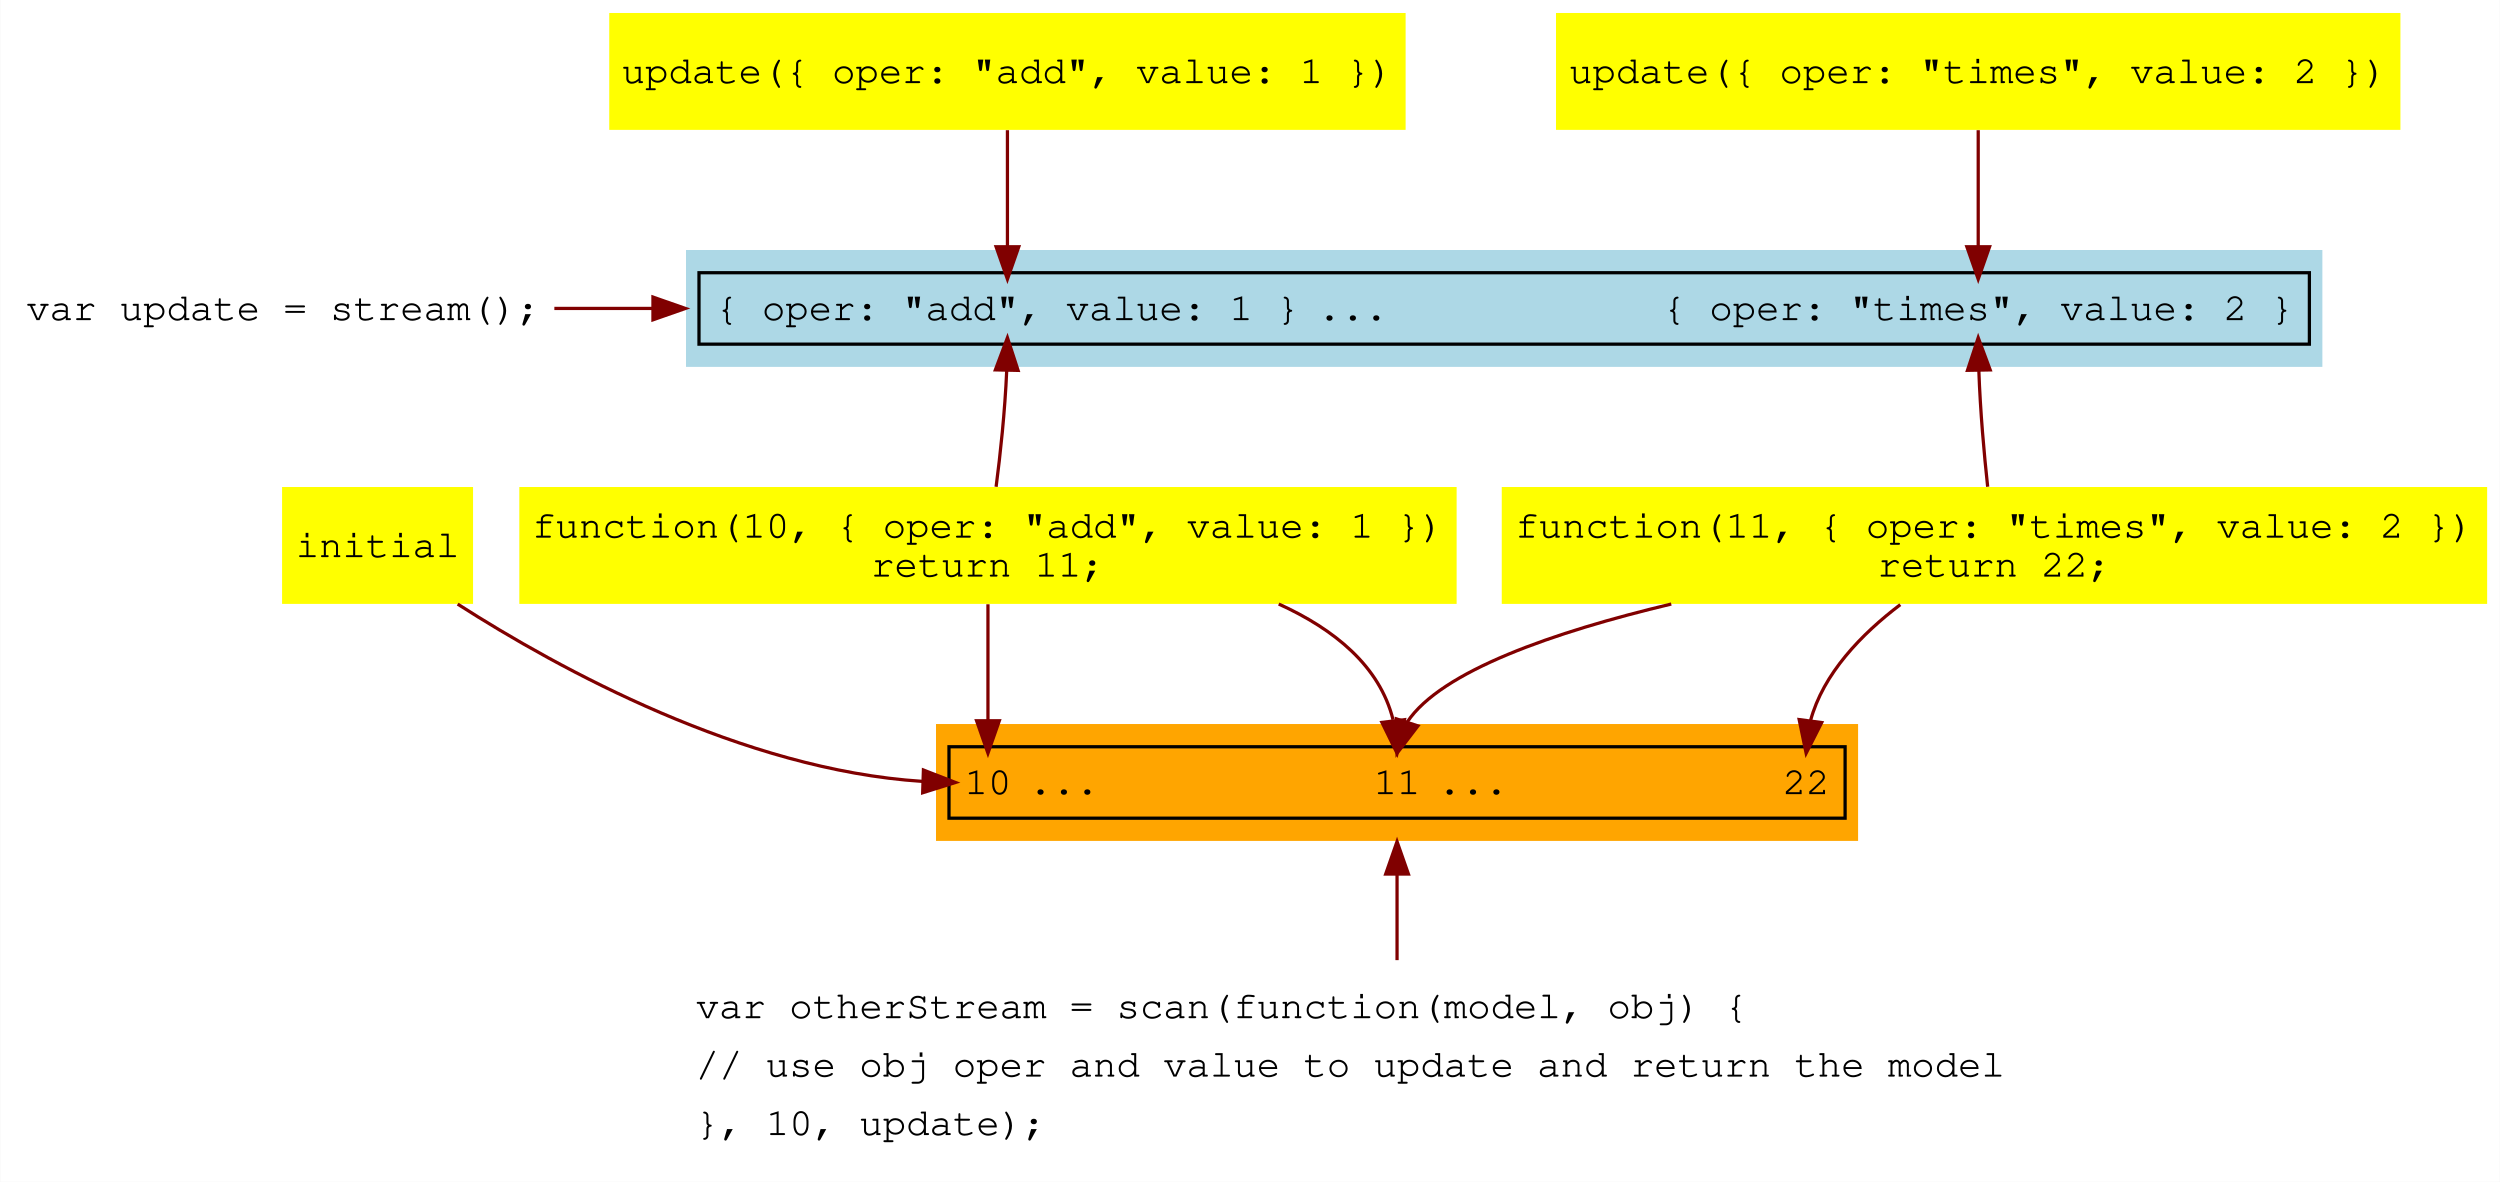
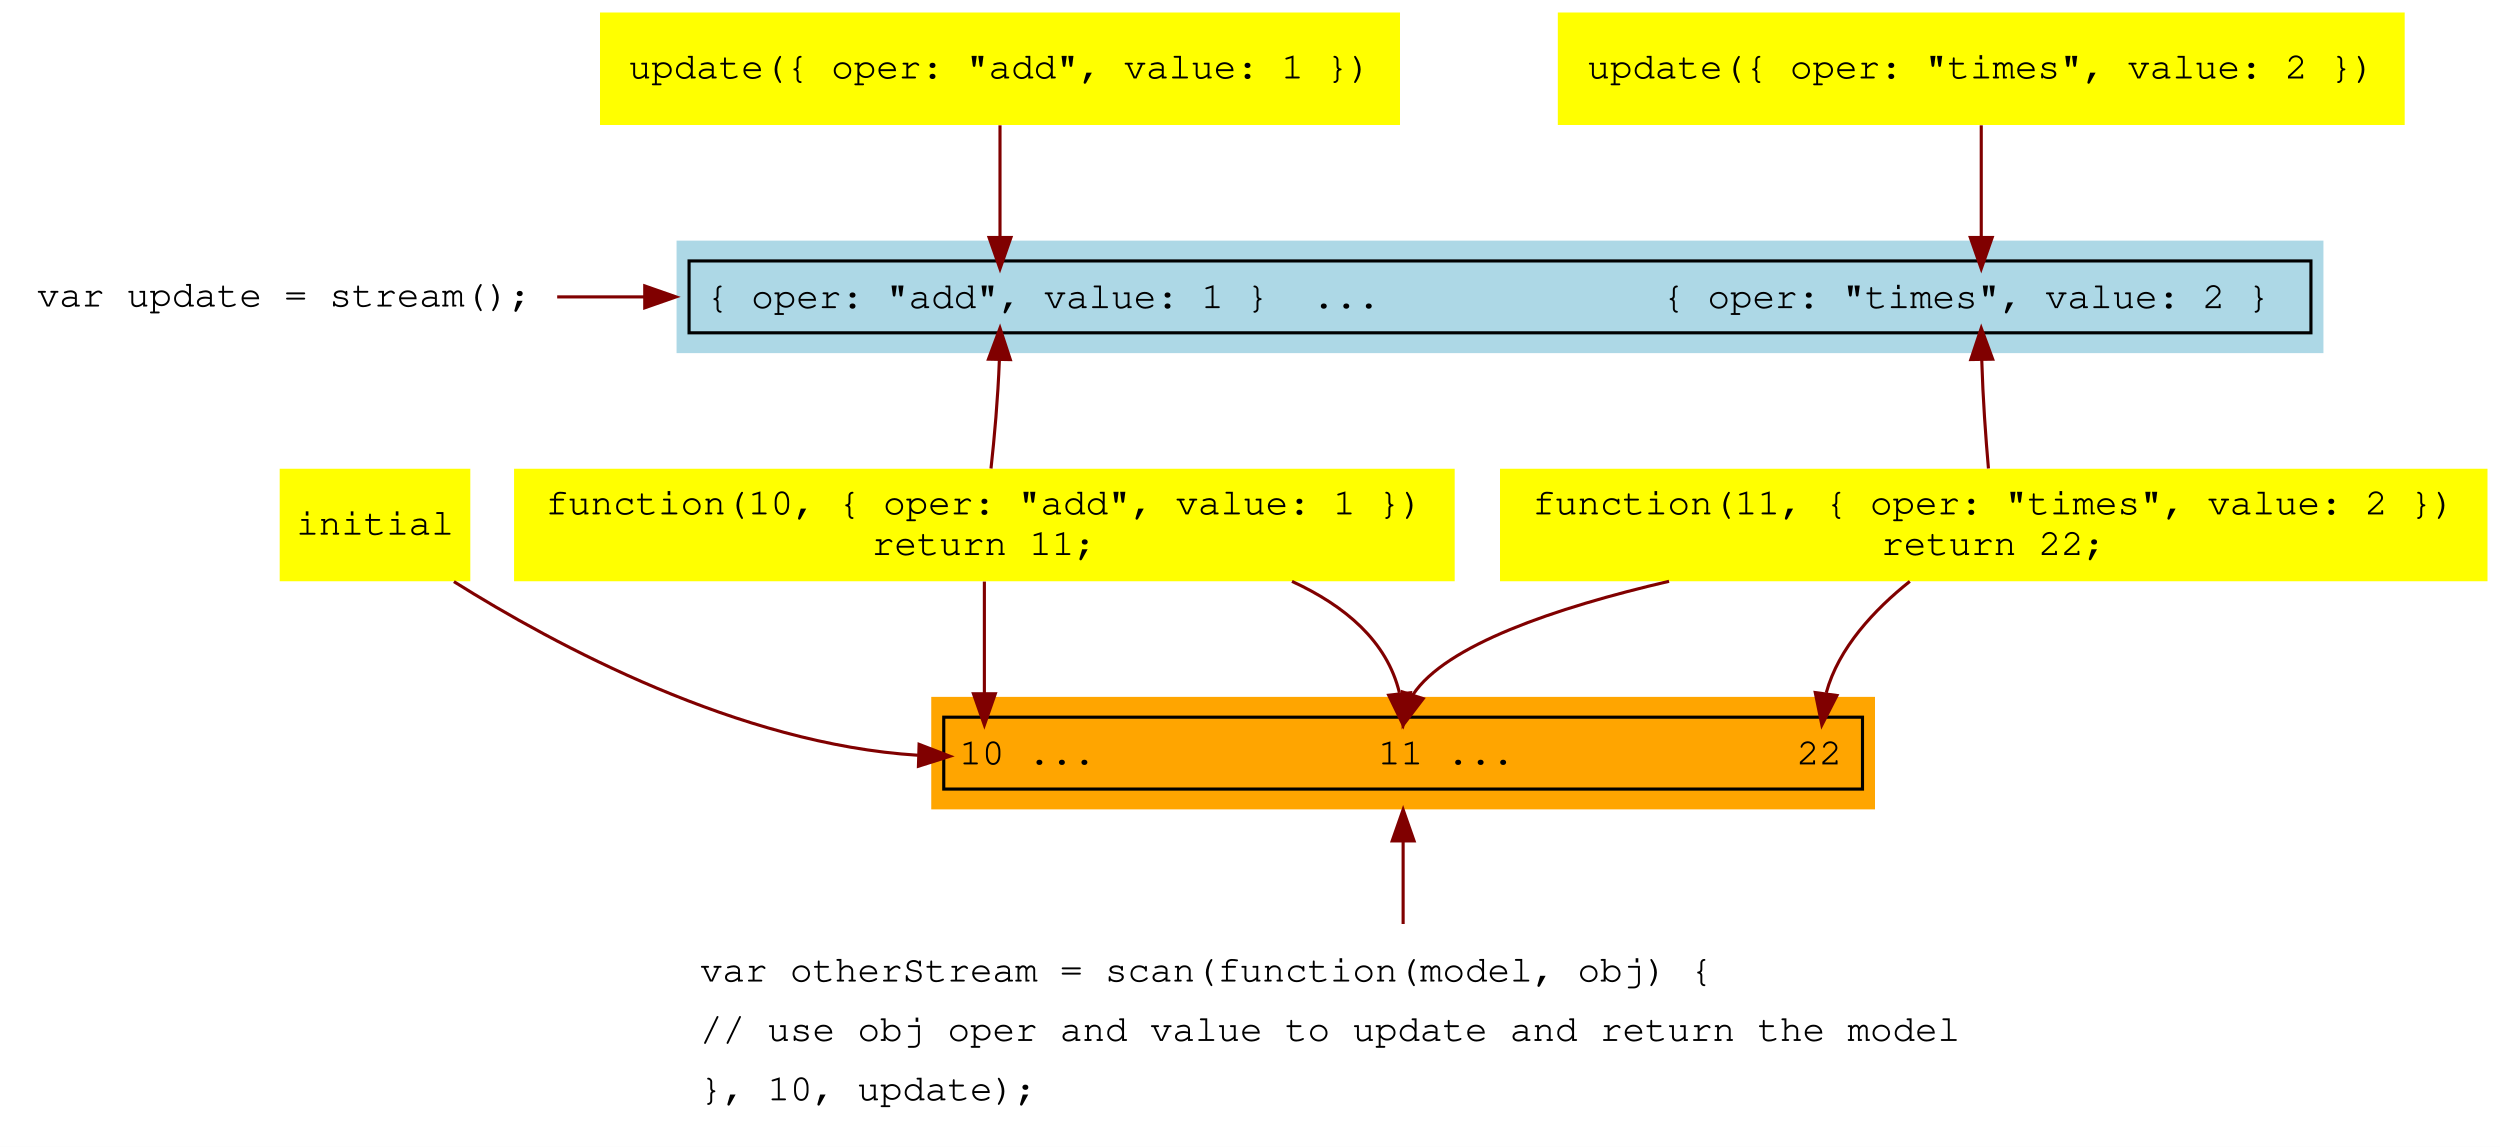
- <svg xmlns="http://www.w3.org/2000/svg" width="770pt" height="364pt" viewBox="0.00 0.00 769.84 364.00">
-   <g id="graph0" class="graph" transform="scale(1 1) rotate(0) translate(4 360)">
-     <polygon fill="white" stroke="transparent" points="-4,4 -4,-360 765.84,-360 765.84,4 -4,4" />
+ <svg xmlns="http://www.w3.org/2000/svg" width="800pt" height="367pt" viewBox="0.00 0.00 800.00 367.00">
+   <g id="graph0" class="graph" transform="scale(1 1) rotate(0) translate(4 363)">
+     <polygon fill="white" stroke="transparent" points="-4,4 -4,-363 796,-363 796,4 -4,4" />
    <g id="node1" class="node">
-       <text text-anchor="middle" x="83.21" y="-261.4" font-family="Courier,monospace" font-size="12.00">var update = stream();</text>
+       <text text-anchor="middle" x="87" y="-264.9" font-family="Courier,monospace" font-size="12.00">var update = stream();</text>
    </g>
    <g id="node4" class="node">
-       <polygon fill="lightblue" stroke="transparent" points="711.21,-283 207.21,-283 207.21,-247 711.21,-247 711.21,-283" />
-       <text text-anchor="start" x="216.2" y="-261.4" font-family="Courier,monospace" font-size="12.00">{ oper: "add", value: 1 }</text>
-       <text text-anchor="start" x="401.8" y="-261.4" font-family="Courier,monospace" font-size="12.00">      ...     </text>
-       <text text-anchor="start" x="508" y="-261.4" font-family="Courier,monospace" font-size="12.00">{ oper: "times", value: 2 }</text>
-       <polygon fill="none" stroke="black" points="211.21,-254 211.21,-276 707.21,-276 707.21,-254 211.21,-254" />
+       <polygon fill="lightblue" stroke="transparent" points="739.5,-286 212.5,-286 212.5,-250 739.5,-250 739.5,-286" />
+       <text text-anchor="start" x="222" y="-264.4" font-family="Courier,monospace" font-size="12.00">{ oper: "add", value: 1 }</text>
+       <text text-anchor="start" x="416" y="-264.4" font-family="Courier,monospace" font-size="12.00">      ...     </text>
+       <text text-anchor="start" x="528" y="-264.4" font-family="Courier,monospace" font-size="12.00">{ oper: "times", value: 2 }</text>
+       <polygon fill="none" stroke="black" points="216.5,-256.5 216.5,-279.5 735.5,-279.5 735.5,-256.5 216.5,-256.5" />
    </g>
    <g id="edge3" class="edge">
-       <path fill="none" stroke="maroon" d="M166.66,-265C176.25,-265 186.37,-265 196.87,-265" />
-       <polygon fill="maroon" stroke="maroon" points="197.03,-268.5 207.03,-265 197.03,-261.5 197.03,-268.5" />
-       <text text-anchor="middle" x="186.82" y="-270.4" font-family="Helvetica,sans-Serif" font-size="12.00" fill="navy">        </text>
+       <path fill="none" stroke="maroon" d="M174.3,-268C183.19,-268 192.52,-268 202.17,-268" />
+       <polygon fill="maroon" stroke="maroon" points="202.32,-271.5 212.32,-268 202.32,-264.5 202.32,-271.5" />
+       <text text-anchor="middle" x="193.25" y="-274.4" font-family="Helvetica,sans-Serif" font-size="12.00" fill="navy">        </text>
    </g>
    <g id="node2" class="node">
-       <polygon fill="yellow" stroke="transparent" points="428.85,-356 183.57,-356 183.57,-320 428.85,-320 428.85,-356" />
-       <text text-anchor="middle" x="306.21" y="-334.4" font-family="Courier,monospace" font-size="12.00">update({ oper: "add", value: 1 })</text>
+       <polygon fill="yellow" stroke="transparent" points="444,-359 188,-359 188,-323 444,-323 444,-359" />
+       <text text-anchor="middle" x="316" y="-337.9" font-family="Courier,monospace" font-size="12.00">update({ oper: "add", value: 1 })</text>
    </g>
    <g id="edge1" class="edge">
-       <path fill="none" stroke="maroon" d="M306.21,-319.89C306.21,-309.89 306.21,-296.77 306.21,-284.05" />
-       <polygon fill="maroon" stroke="maroon" points="309.71,-284 306.21,-274 302.71,-284 309.71,-284" />
+       <path fill="none" stroke="maroon" d="M316,-322.89C316,-312.89 316,-299.77 316,-287.05" />
+       <polygon fill="maroon" stroke="maroon" points="319.5,-287 316,-277 312.5,-287 319.5,-287" />
    </g>
    <g id="node3" class="node">
-       <polygon fill="yellow" stroke="transparent" points="735.25,-356 475.17,-356 475.17,-320 735.25,-320 735.25,-356" />
-       <text text-anchor="middle" x="605.21" y="-334.4" font-family="Courier,monospace" font-size="12.00">update({ oper: "times", value: 2 })</text>
+       <polygon fill="yellow" stroke="transparent" points="765.5,-359 494.5,-359 494.5,-323 765.5,-323 765.5,-359" />
+       <text text-anchor="middle" x="630" y="-337.9" font-family="Courier,monospace" font-size="12.00">update({ oper: "times", value: 2 })</text>
    </g>
    <g id="edge2" class="edge">
-       <path fill="none" stroke="maroon" d="M605.21,-319.89C605.21,-309.89 605.21,-296.77 605.21,-284.05" />
-       <polygon fill="maroon" stroke="maroon" points="608.71,-284 605.21,-274 601.71,-284 608.71,-284" />
+       <path fill="none" stroke="maroon" d="M630,-322.89C630,-312.89 630,-299.77 630,-287.05" />
+       <polygon fill="maroon" stroke="maroon" points="633.5,-287 630,-277 626.5,-287 633.5,-287" />
    </g>
    <g id="node8" class="node">
-       <polygon fill="yellow" stroke="transparent" points="444.56,-210 155.87,-210 155.87,-174 444.56,-174 444.56,-210" />
-       <text text-anchor="middle" x="300.21" y="-194.4" font-family="Courier,monospace" font-size="12.00">function(10, { oper: "add", value: 1 })</text>
-       <text text-anchor="middle" x="300.21" y="-182.4" font-family="Courier,monospace" font-size="12.00">return 11;</text>
+       <polygon fill="yellow" stroke="transparent" points="461.5,-213 160.5,-213 160.5,-177 461.5,-177 461.5,-213" />
+       <text text-anchor="middle" x="311" y="-198.4" font-family="Courier,monospace" font-size="12.00">function(10, { oper: "add", value: 1 })</text>
+       <text text-anchor="middle" x="311" y="-185.4" font-family="Courier,monospace" font-size="12.00">return 11;</text>
    </g>
    <g id="edge10" class="edge">
-       <path fill="none" stroke="maroon" d="M305.99,-245.92C305.44,-233.16 304.02,-220.05 302.72,-210.07" />
-       <polygon fill="maroon" stroke="maroon" points="302.49,-246.08 306.21,-256 309.49,-245.92 302.49,-246.08" />
+       <path fill="none" stroke="maroon" d="M315.8,-247.79C315.34,-235.45 314.19,-222.79 313.12,-213.08" />
+       <polygon fill="maroon" stroke="maroon" points="312.3,-248.07 316,-258 319.3,-247.93 312.3,-248.07" />
    </g>
    <g id="node9" class="node">
-       <polygon fill="yellow" stroke="transparent" points="761.96,-210 458.46,-210 458.46,-174 761.96,-174 761.96,-210" />
-       <text text-anchor="middle" x="610.21" y="-194.4" font-family="Courier,monospace" font-size="12.00">function(11, { oper: "times", value: 2 })</text>
-       <text text-anchor="middle" x="610.21" y="-182.4" font-family="Courier,monospace" font-size="12.00">return 22;</text>
+       <polygon fill="yellow" stroke="transparent" points="792,-213 476,-213 476,-177 792,-177 792,-213" />
+       <text text-anchor="middle" x="634" y="-198.4" font-family="Courier,monospace" font-size="12.00">function(11, { oper: "times", value: 2 })</text>
+       <text text-anchor="middle" x="634" y="-185.4" font-family="Courier,monospace" font-size="12.00">return 22;</text>
    </g>
    <g id="edge11" class="edge">
-       <path fill="none" stroke="maroon" d="M605.4,-245.93C605.85,-233.18 607.04,-220.07 608.12,-210.08" />
-       <polygon fill="maroon" stroke="maroon" points="601.9,-245.94 605.21,-256 608.9,-246.07 601.9,-245.94" />
+       <path fill="none" stroke="maroon" d="M630.16,-247.8C630.52,-235.47 631.45,-222.81 632.3,-213.09" />
+       <polygon fill="maroon" stroke="maroon" points="626.66,-247.95 630,-258 633.66,-248.06 626.66,-247.95" />
    </g>
    <g id="node5" class="node">
-       <text text-anchor="start" x="210.21" y="-46.4" font-family="Courier,monospace" font-size="12.00">var otherStream = scan(function(model, obj) {</text>
-       <text text-anchor="start" x="210.18" y="-28.4" font-family="Courier,monospace" font-size="12.00">    // use obj oper and value to update and return the model</text>
-       <text text-anchor="start" x="210.21" y="-10.4" font-family="Courier,monospace" font-size="12.00">}, 10, update);</text>
+       <text text-anchor="start" x="220" y="-48.9" font-family="Courier,monospace" font-size="12.00">var otherStream = scan(function(model, obj) {</text>
+       <text text-anchor="start" x="220" y="-29.9" font-family="Courier,monospace" font-size="12.00">    // use obj oper and value to update and return the model</text>
+       <text text-anchor="start" x="220" y="-10.9" font-family="Courier,monospace" font-size="12.00">}, 10, update);</text>
    </g>
    <g id="node6" class="node">
-       <polygon fill="orange" stroke="transparent" points="568.21,-137 284.21,-137 284.21,-101 568.21,-101 568.21,-137" />
-       <text text-anchor="start" x="293.01" y="-115.4" font-family="Courier,monospace" font-size="12.00">10</text>
-       <text text-anchor="start" x="312.8" y="-115.4" font-family="Courier,monospace" font-size="12.00">      ...     </text>
-       <text text-anchor="start" x="419.01" y="-115.4" font-family="Courier,monospace" font-size="12.00">11</text>
-       <text text-anchor="start" x="438.8" y="-115.4" font-family="Courier,monospace" font-size="12.00">      ...     </text>
-       <text text-anchor="start" x="545.01" y="-115.4" font-family="Courier,monospace" font-size="12.00">22</text>
-       <polygon fill="none" stroke="black" points="288.21,-108 288.21,-130 564.21,-130 564.21,-108 288.21,-108" />
+       <polygon fill="orange" stroke="transparent" points="596,-140 294,-140 294,-104 596,-104 596,-140" />
+       <text text-anchor="start" x="303" y="-118.4" font-family="Courier,monospace" font-size="12.00">10</text>
+       <text text-anchor="start" x="325" y="-118.4" font-family="Courier,monospace" font-size="12.00">      ...     </text>
+       <text text-anchor="start" x="437" y="-118.4" font-family="Courier,monospace" font-size="12.00">11</text>
+       <text text-anchor="start" x="459" y="-118.4" font-family="Courier,monospace" font-size="12.00">      ...     </text>
+       <text text-anchor="start" x="571" y="-118.4" font-family="Courier,monospace" font-size="12.00">22</text>
+       <polygon fill="none" stroke="black" points="298,-110.5 298,-133.5 592,-133.5 592,-110.5 298,-110.5" />
    </g>
    <g id="edge4" class="edge">
-       <path fill="none" stroke="maroon" d="M426.21,-90.73C426.21,-82.3 426.21,-72.95 426.21,-64.27" />
-       <polygon fill="maroon" stroke="maroon" points="422.71,-90.8 426.21,-100.8 429.71,-90.8 422.71,-90.8" />
+       <path fill="none" stroke="maroon" d="M445,-93.87C445,-85.45 445,-76.08 445,-67.31" />
+       <polygon fill="maroon" stroke="maroon" points="441.5,-93.91 445,-103.91 448.5,-93.91 441.5,-93.91" />
    </g>
    <g id="node7" class="node">
-       <polygon fill="yellow" stroke="transparent" points="141.62,-210 82.8,-210 82.8,-174 141.62,-174 141.62,-210" />
-       <text text-anchor="middle" x="112.21" y="-188.4" font-family="Courier,monospace" font-size="12.00">initial</text>
+       <polygon fill="yellow" stroke="transparent" points="146.5,-213 85.5,-213 85.5,-177 146.5,-177 146.5,-213" />
+       <text text-anchor="middle" x="116" y="-191.9" font-family="Courier,monospace" font-size="12.00">initial</text>
    </g>
    <g id="edge5" class="edge">
-       <path fill="none" stroke="maroon" d="M136.88,-173.94C168.17,-153.89 224.74,-122.9 279.93,-119.34" />
-       <polygon fill="maroon" stroke="maroon" points="280.33,-122.83 290.21,-119 280.1,-115.83 280.33,-122.83" />
+       <path fill="none" stroke="maroon" d="M141.25,-176.88C173.65,-156.53 232.52,-124.85 289.72,-121.32" />
+       <polygon fill="maroon" stroke="maroon" points="290.11,-124.81 300,-121 289.9,-117.81 290.11,-124.81" />
    </g>
    <g id="edge6" class="edge">
-       <path fill="none" stroke="maroon" d="M389.77,-173.96C406.92,-166.18 420.86,-154.84 424.98,-138.33" />
-       <polygon fill="maroon" stroke="maroon" points="428.5,-138.34 426.21,-128 421.55,-137.51 428.5,-138.34" />
+       <path fill="none" stroke="maroon" d="M409.44,-176.96C426.38,-169.17 439.85,-157.83 443.81,-141.32" />
+       <polygon fill="maroon" stroke="maroon" points="447.33,-141.33 445,-131 440.38,-140.53 447.33,-141.33" />
    </g>
    <g id="edge8" class="edge">
-       <path fill="none" stroke="maroon" d="M300.21,-173.89C300.21,-163.89 300.21,-150.77 300.21,-138.05" />
-       <polygon fill="maroon" stroke="maroon" points="303.71,-138 300.21,-128 296.71,-138 303.71,-138" />
+       <path fill="none" stroke="maroon" d="M311,-176.89C311,-166.89 311,-153.77 311,-141.05" />
+       <polygon fill="maroon" stroke="maroon" points="314.5,-141 311,-131 307.5,-141 314.5,-141" />
    </g>
    <g id="edge7" class="edge">
-       <path fill="none" stroke="maroon" d="M581.21,-173.77C569.32,-164.75 557.42,-152.54 553.53,-137.93" />
-       <polygon fill="maroon" stroke="maroon" points="557,-137.45 552.21,-128 550.06,-138.37 557,-137.45" />
+       <path fill="none" stroke="maroon" d="M607.14,-176.96C595.8,-167.91 584.31,-155.69 580.4,-141.3" />
+       <polygon fill="maroon" stroke="maroon" points="583.82,-140.44 579,-131 576.88,-141.38 583.82,-140.44" />
    </g>
    <g id="edge9" class="edge">
-       <path fill="none" stroke="maroon" d="M510.67,-173.96C474.43,-165.32 439.76,-153.28 429.36,-137.63" />
-       <polygon fill="maroon" stroke="maroon" points="432.65,-136.42 426.21,-128 425.99,-138.59 432.65,-136.42" />
+       <path fill="none" stroke="maroon" d="M530.1,-176.99C493.39,-168.44 458.59,-156.49 448.16,-140.73" />
+       <polygon fill="maroon" stroke="maroon" points="451.42,-139.43 445,-131 444.76,-141.59 451.42,-139.43" />
    </g>
  </g>
</svg>
